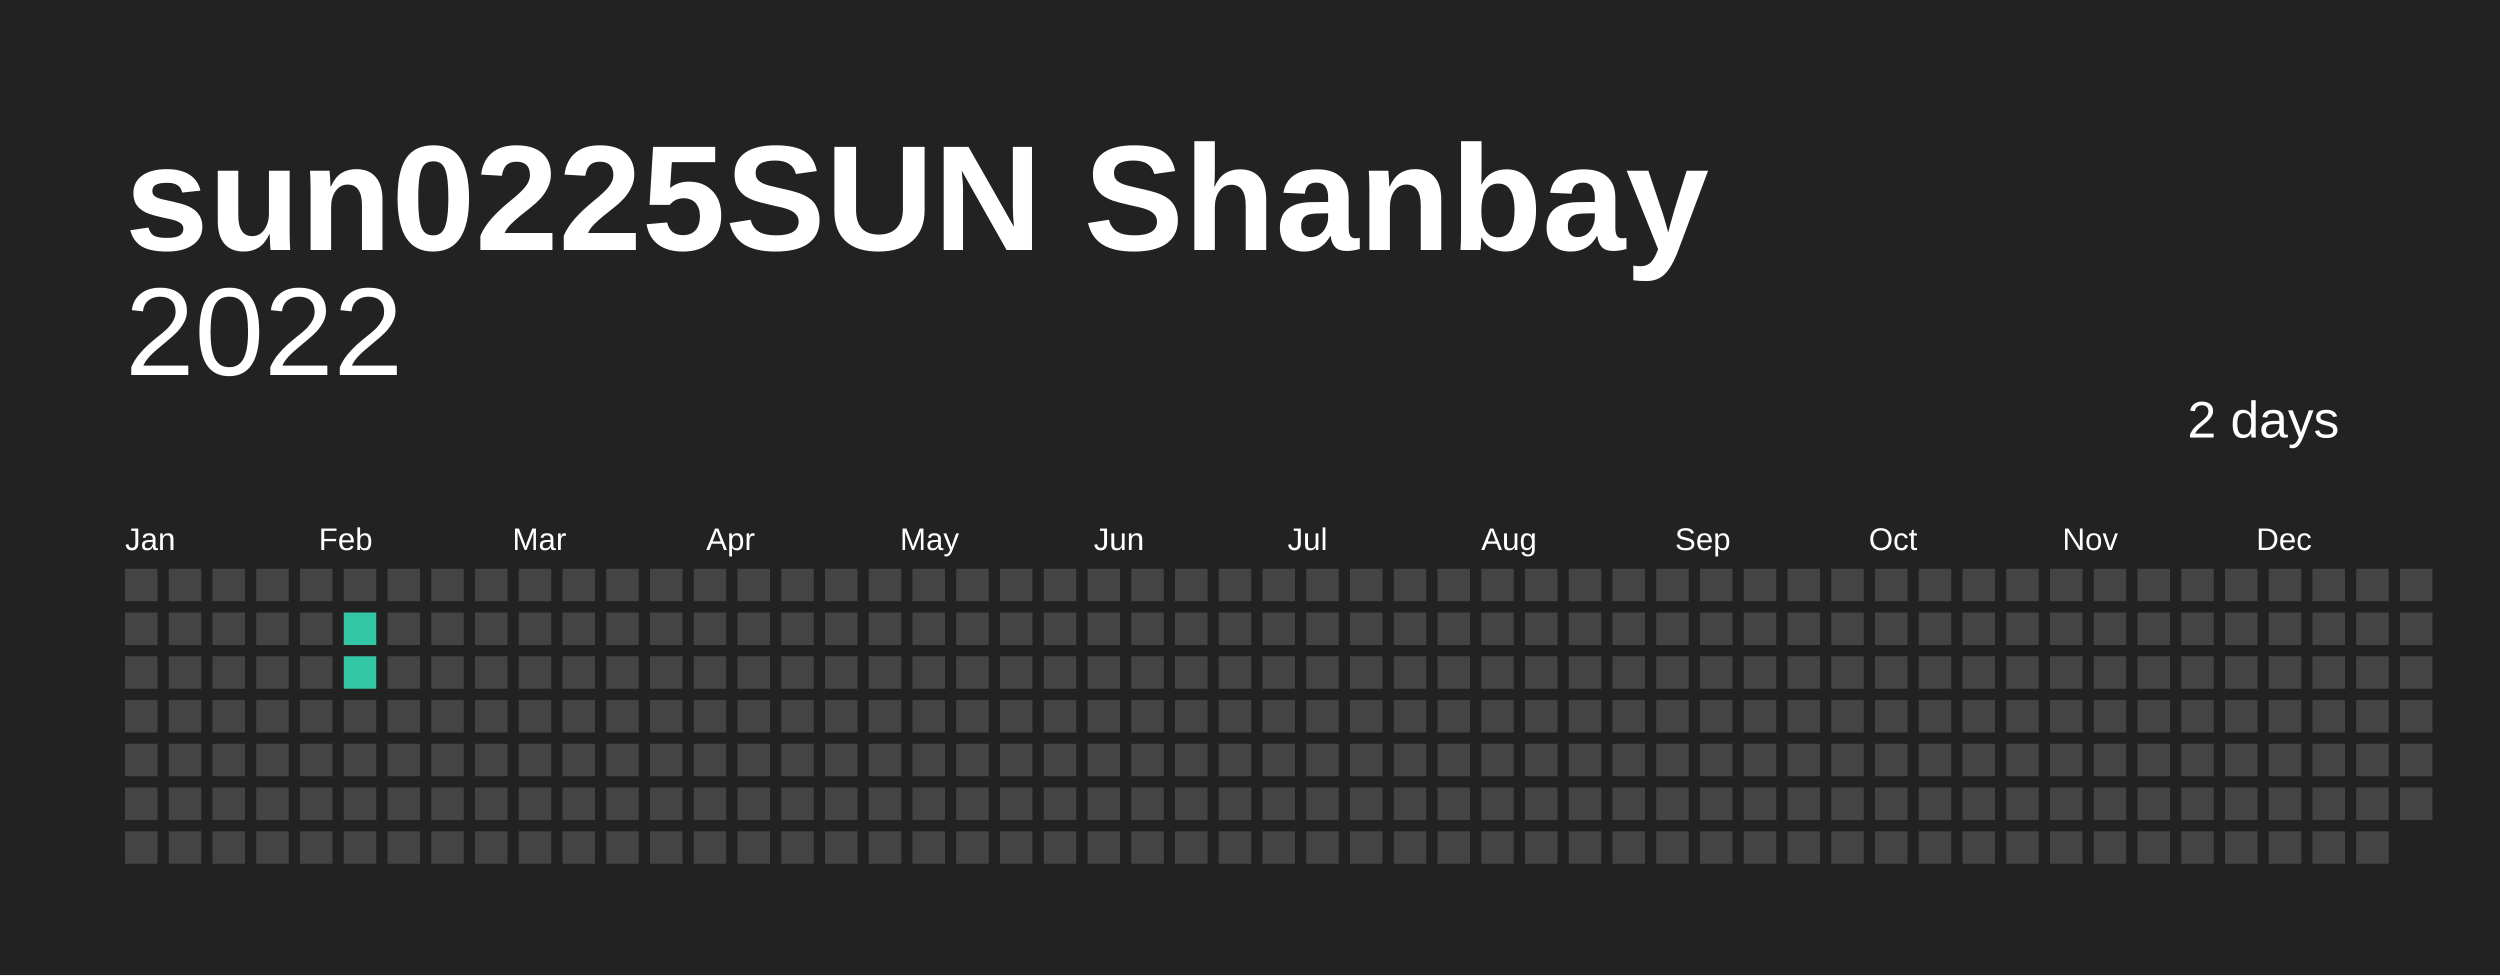
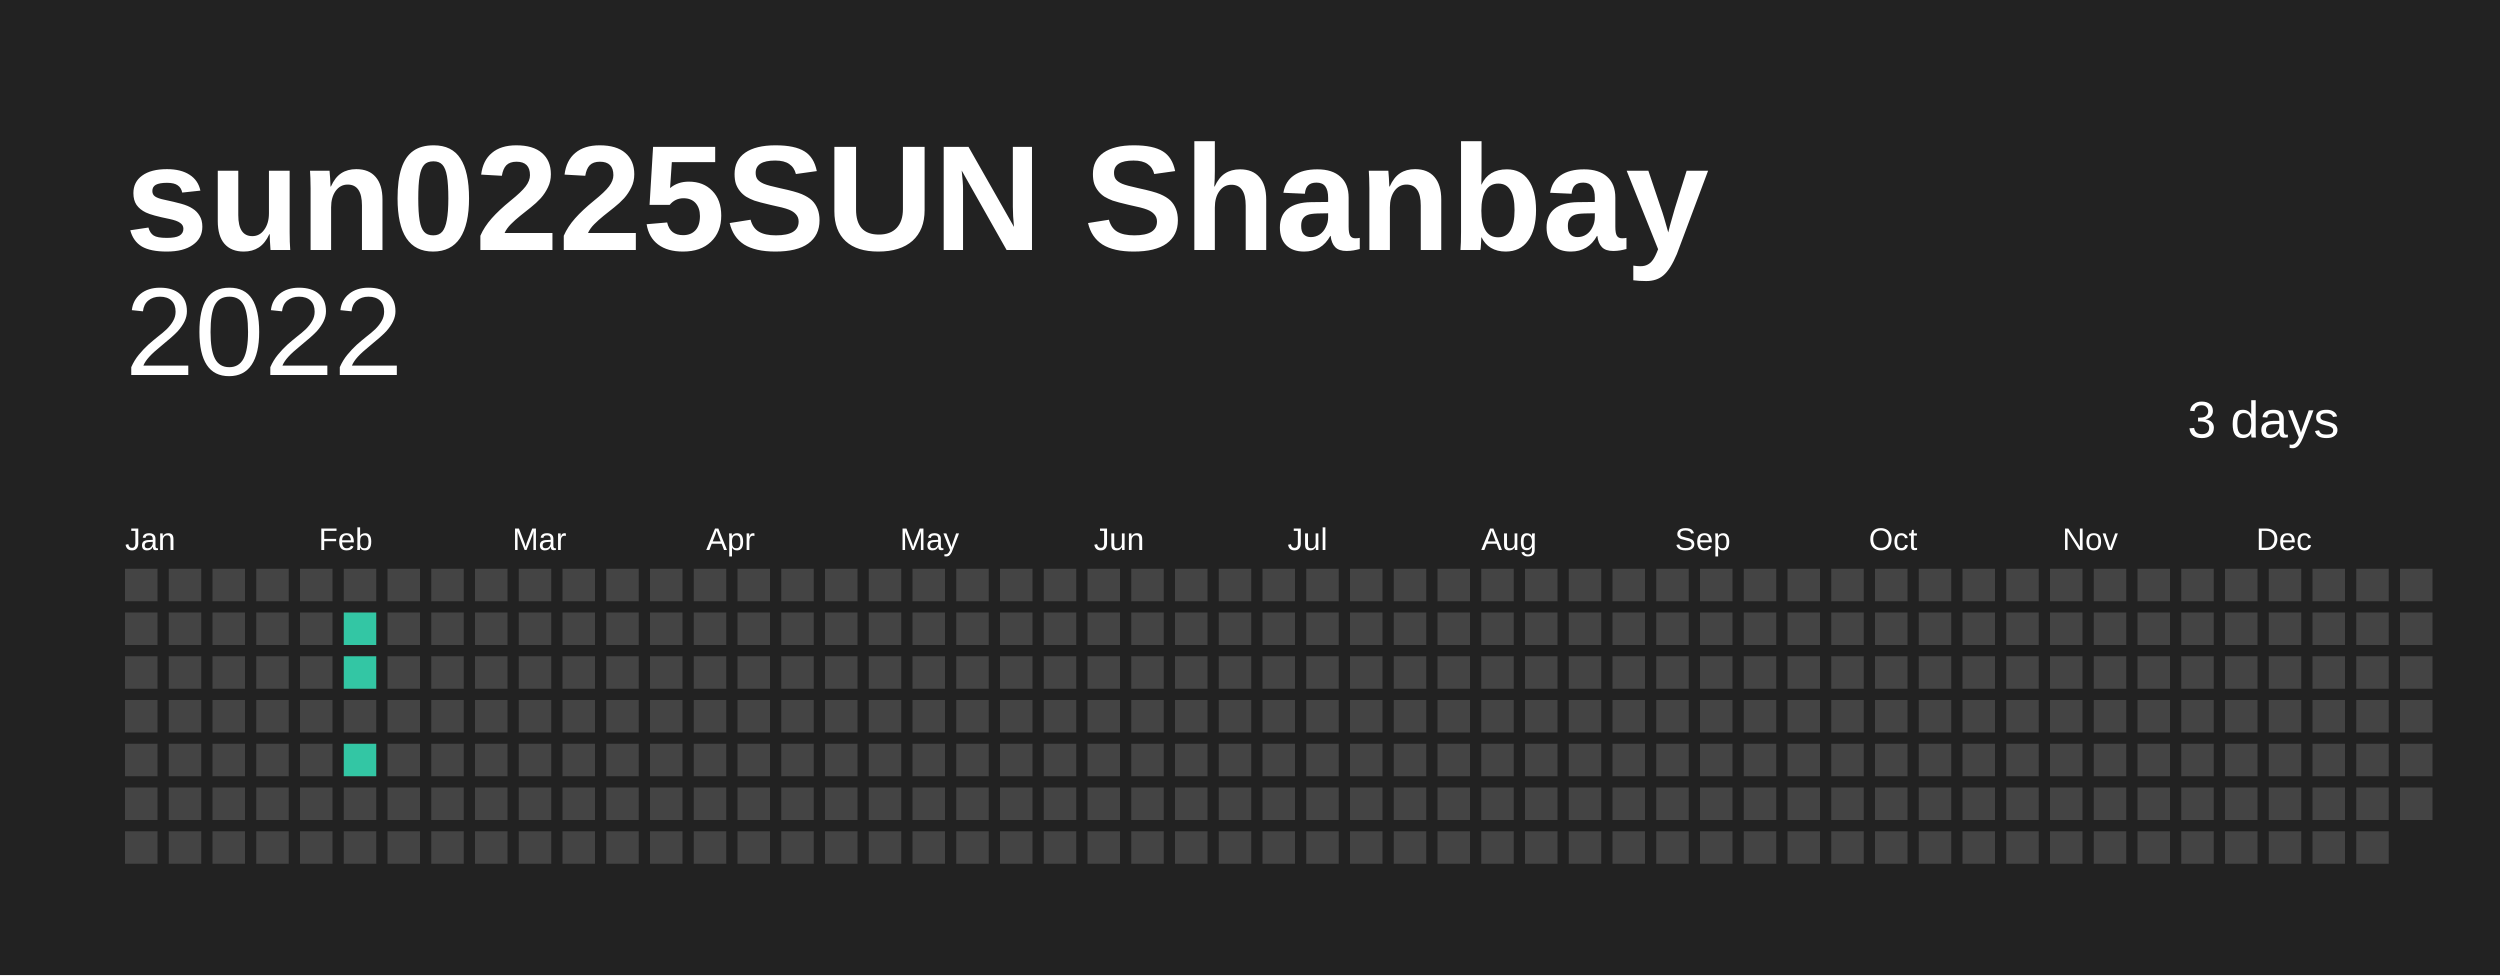
<svg xmlns="http://www.w3.org/2000/svg" baseProfile="full" height="78mm" version="1.1" viewBox="0,0,200,78" width="200mm">
  <defs />
  <rect fill="#222222" height="78" width="200" x="0" y="0" />
  <text fill="#FFFFFF" style="font-size:12px; font-family:Arial; font-weight:bold;" x="10" y="20">sun0225SUN Shanbay</text>
  <text alignment-baseline="hanging" fill="#FFFFFF" style="font-size:10.0px; font-family:Arial;" x="10" y="30">2022</text>
-   <text alignment-baseline="hanging" fill="#FFFFFF" style="font-size:4.125px; font-family:Arial;" x="175" y="35">2 days</text>
+   <text alignment-baseline="hanging" fill="#FFFFFF" style="font-size:4.125px; font-family:Arial;" x="175" y="35">3 days</text>
  <text fill="#FFFFFF" style="font-size:2.5px; font-family:Arial" x="10.0" y="44">Jan</text>
  <text fill="#FFFFFF" style="font-size:2.5px; font-family:Arial" x="25.5" y="44">Feb</text>
  <text fill="#FFFFFF" style="font-size:2.5px; font-family:Arial" x="41.0" y="44">Mar</text>
  <text fill="#FFFFFF" style="font-size:2.5px; font-family:Arial" x="56.5" y="44">Apr</text>
  <text fill="#FFFFFF" style="font-size:2.5px; font-family:Arial" x="72.0" y="44">May</text>
  <text fill="#FFFFFF" style="font-size:2.5px; font-family:Arial" x="87.5" y="44">Jun</text>
  <text fill="#FFFFFF" style="font-size:2.5px; font-family:Arial" x="103.0" y="44">Jul</text>
  <text fill="#FFFFFF" style="font-size:2.5px; font-family:Arial" x="118.5" y="44">Aug</text>
  <text fill="#FFFFFF" style="font-size:2.5px; font-family:Arial" x="134.0" y="44">Sep</text>
  <text fill="#FFFFFF" style="font-size:2.5px; font-family:Arial" x="149.5" y="44">Oct</text>
  <text fill="#FFFFFF" style="font-size:2.5px; font-family:Arial" x="165.0" y="44">Nov</text>
  <text fill="#FFFFFF" style="font-size:2.5px; font-family:Arial" x="180.5" y="44">Dec</text>
  <rect fill="#444444" height="2.6" width="2.6" x="10.0" y="45.5" />
  <rect fill="#444444" height="2.6" width="2.6" x="10.0" y="49.0" />
  <rect fill="#444444" height="2.6" width="2.6" x="10.0" y="52.5" />
  <rect fill="#444444" height="2.6" width="2.6" x="10.0" y="56.0" />
  <rect fill="#444444" height="2.6" width="2.6" x="10.0" y="59.5" />
  <rect fill="#444444" height="2.6" width="2.6" x="10.0" y="63.0" />
  <rect fill="#444444" height="2.6" width="2.6" x="10.0" y="66.5" />
  <rect fill="#444444" height="2.6" width="2.6" x="13.5" y="45.5" />
  <rect fill="#444444" height="2.6" width="2.6" x="13.5" y="49.0" />
  <rect fill="#444444" height="2.6" width="2.6" x="13.5" y="52.5" />
  <rect fill="#444444" height="2.6" width="2.6" x="13.5" y="56.0" />
  <rect fill="#444444" height="2.6" width="2.6" x="13.5" y="59.5" />
  <rect fill="#444444" height="2.6" width="2.6" x="13.5" y="63.0" />
  <rect fill="#444444" height="2.6" width="2.6" x="13.5" y="66.5" />
  <rect fill="#444444" height="2.6" width="2.6" x="17.0" y="45.5" />
  <rect fill="#444444" height="2.6" width="2.6" x="17.0" y="49.0" />
  <rect fill="#444444" height="2.6" width="2.6" x="17.0" y="52.5" />
  <rect fill="#444444" height="2.6" width="2.6" x="17.0" y="56.0" />
  <rect fill="#444444" height="2.6" width="2.6" x="17.0" y="59.5" />
  <rect fill="#444444" height="2.6" width="2.6" x="17.0" y="63.0" />
  <rect fill="#444444" height="2.6" width="2.6" x="17.0" y="66.5" />
  <rect fill="#444444" height="2.6" width="2.6" x="20.5" y="45.5" />
  <rect fill="#444444" height="2.6" width="2.6" x="20.5" y="49.0" />
  <rect fill="#444444" height="2.6" width="2.6" x="20.5" y="52.5" />
  <rect fill="#444444" height="2.6" width="2.6" x="20.5" y="56.0" />
  <rect fill="#444444" height="2.6" width="2.6" x="20.5" y="59.5" />
  <rect fill="#444444" height="2.6" width="2.6" x="20.5" y="63.0" />
  <rect fill="#444444" height="2.6" width="2.6" x="20.5" y="66.5" />
  <rect fill="#444444" height="2.6" width="2.6" x="24.0" y="45.5" />
  <rect fill="#444444" height="2.6" width="2.6" x="24.0" y="49.0" />
  <rect fill="#444444" height="2.6" width="2.6" x="24.0" y="52.5" />
  <rect fill="#444444" height="2.6" width="2.6" x="24.0" y="56.0" />
  <rect fill="#444444" height="2.6" width="2.6" x="24.0" y="59.5" />
  <rect fill="#444444" height="2.6" width="2.6" x="24.0" y="63.0" />
  <rect fill="#444444" height="2.6" width="2.6" x="24.0" y="66.5" />
  <rect fill="#444444" height="2.6" width="2.6" x="27.5" y="45.5" />
  <rect fill="#33C6A4" height="2.6" width="2.6" x="27.5" y="49.0" />
  <rect fill="#33C6A4" height="2.6" width="2.6" x="27.5" y="52.5" />
  <rect fill="#444444" height="2.6" width="2.6" x="27.5" y="56.0" />
-   <rect fill="#444444" height="2.6" width="2.6" x="27.5" y="59.5" />
+   <rect fill="#33C6A4" height="2.6" width="2.6" x="27.5" y="59.5" />
  <rect fill="#444444" height="2.6" width="2.6" x="27.5" y="63.0" />
  <rect fill="#444444" height="2.6" width="2.6" x="27.5" y="66.5" />
  <rect fill="#444444" height="2.6" width="2.6" x="31.0" y="45.5" />
  <rect fill="#444444" height="2.6" width="2.6" x="31.0" y="49.0" />
  <rect fill="#444444" height="2.6" width="2.6" x="31.0" y="52.5" />
  <rect fill="#444444" height="2.6" width="2.6" x="31.0" y="56.0" />
  <rect fill="#444444" height="2.6" width="2.6" x="31.0" y="59.5" />
  <rect fill="#444444" height="2.6" width="2.6" x="31.0" y="63.0" />
  <rect fill="#444444" height="2.6" width="2.6" x="31.0" y="66.5" />
  <rect fill="#444444" height="2.6" width="2.6" x="34.5" y="45.5" />
  <rect fill="#444444" height="2.6" width="2.6" x="34.5" y="49.0" />
  <rect fill="#444444" height="2.6" width="2.6" x="34.5" y="52.5" />
  <rect fill="#444444" height="2.6" width="2.6" x="34.5" y="56.0" />
  <rect fill="#444444" height="2.6" width="2.6" x="34.5" y="59.5" />
  <rect fill="#444444" height="2.6" width="2.6" x="34.5" y="63.0" />
  <rect fill="#444444" height="2.6" width="2.6" x="34.5" y="66.5" />
  <rect fill="#444444" height="2.6" width="2.6" x="38.0" y="45.5" />
  <rect fill="#444444" height="2.6" width="2.6" x="38.0" y="49.0" />
  <rect fill="#444444" height="2.6" width="2.6" x="38.0" y="52.5" />
  <rect fill="#444444" height="2.6" width="2.6" x="38.0" y="56.0" />
  <rect fill="#444444" height="2.6" width="2.6" x="38.0" y="59.5" />
  <rect fill="#444444" height="2.6" width="2.6" x="38.0" y="63.0" />
  <rect fill="#444444" height="2.6" width="2.6" x="38.0" y="66.5" />
  <rect fill="#444444" height="2.6" width="2.6" x="41.5" y="45.5" />
  <rect fill="#444444" height="2.6" width="2.6" x="41.5" y="49.0" />
  <rect fill="#444444" height="2.6" width="2.6" x="41.5" y="52.5" />
  <rect fill="#444444" height="2.6" width="2.6" x="41.5" y="56.0" />
  <rect fill="#444444" height="2.6" width="2.6" x="41.5" y="59.5" />
  <rect fill="#444444" height="2.6" width="2.6" x="41.5" y="63.0" />
  <rect fill="#444444" height="2.6" width="2.6" x="41.5" y="66.5" />
  <rect fill="#444444" height="2.6" width="2.6" x="45.0" y="45.5" />
  <rect fill="#444444" height="2.6" width="2.6" x="45.0" y="49.0" />
  <rect fill="#444444" height="2.6" width="2.6" x="45.0" y="52.5" />
  <rect fill="#444444" height="2.6" width="2.6" x="45.0" y="56.0" />
  <rect fill="#444444" height="2.6" width="2.6" x="45.0" y="59.5" />
  <rect fill="#444444" height="2.6" width="2.6" x="45.0" y="63.0" />
  <rect fill="#444444" height="2.6" width="2.6" x="45.0" y="66.5" />
  <rect fill="#444444" height="2.6" width="2.6" x="48.5" y="45.5" />
  <rect fill="#444444" height="2.6" width="2.6" x="48.5" y="49.0" />
  <rect fill="#444444" height="2.6" width="2.6" x="48.5" y="52.5" />
  <rect fill="#444444" height="2.6" width="2.6" x="48.5" y="56.0" />
  <rect fill="#444444" height="2.6" width="2.6" x="48.5" y="59.5" />
  <rect fill="#444444" height="2.6" width="2.6" x="48.5" y="63.0" />
  <rect fill="#444444" height="2.6" width="2.6" x="48.5" y="66.5" />
  <rect fill="#444444" height="2.6" width="2.6" x="52.0" y="45.5" />
  <rect fill="#444444" height="2.6" width="2.6" x="52.0" y="49.0" />
  <rect fill="#444444" height="2.6" width="2.6" x="52.0" y="52.5" />
  <rect fill="#444444" height="2.6" width="2.6" x="52.0" y="56.0" />
  <rect fill="#444444" height="2.6" width="2.6" x="52.0" y="59.5" />
  <rect fill="#444444" height="2.6" width="2.6" x="52.0" y="63.0" />
  <rect fill="#444444" height="2.6" width="2.6" x="52.0" y="66.5" />
  <rect fill="#444444" height="2.6" width="2.6" x="55.5" y="45.5" />
  <rect fill="#444444" height="2.6" width="2.6" x="55.5" y="49.0" />
  <rect fill="#444444" height="2.6" width="2.6" x="55.5" y="52.5" />
  <rect fill="#444444" height="2.6" width="2.6" x="55.5" y="56.0" />
  <rect fill="#444444" height="2.6" width="2.6" x="55.5" y="59.5" />
  <rect fill="#444444" height="2.6" width="2.6" x="55.5" y="63.0" />
  <rect fill="#444444" height="2.6" width="2.6" x="55.5" y="66.5" />
  <rect fill="#444444" height="2.6" width="2.6" x="59.0" y="45.5" />
  <rect fill="#444444" height="2.6" width="2.6" x="59.0" y="49.0" />
  <rect fill="#444444" height="2.6" width="2.6" x="59.0" y="52.5" />
  <rect fill="#444444" height="2.6" width="2.6" x="59.0" y="56.0" />
  <rect fill="#444444" height="2.6" width="2.6" x="59.0" y="59.5" />
  <rect fill="#444444" height="2.6" width="2.6" x="59.0" y="63.0" />
  <rect fill="#444444" height="2.6" width="2.6" x="59.0" y="66.5" />
  <rect fill="#444444" height="2.6" width="2.6" x="62.5" y="45.5" />
  <rect fill="#444444" height="2.6" width="2.6" x="62.5" y="49.0" />
  <rect fill="#444444" height="2.6" width="2.6" x="62.5" y="52.5" />
  <rect fill="#444444" height="2.6" width="2.6" x="62.5" y="56.0" />
  <rect fill="#444444" height="2.6" width="2.6" x="62.5" y="59.5" />
  <rect fill="#444444" height="2.6" width="2.6" x="62.5" y="63.0" />
  <rect fill="#444444" height="2.6" width="2.6" x="62.5" y="66.5" />
  <rect fill="#444444" height="2.6" width="2.6" x="66.0" y="45.5" />
  <rect fill="#444444" height="2.6" width="2.6" x="66.0" y="49.0" />
  <rect fill="#444444" height="2.6" width="2.6" x="66.0" y="52.5" />
  <rect fill="#444444" height="2.6" width="2.6" x="66.0" y="56.0" />
  <rect fill="#444444" height="2.6" width="2.6" x="66.0" y="59.5" />
  <rect fill="#444444" height="2.6" width="2.6" x="66.0" y="63.0" />
  <rect fill="#444444" height="2.6" width="2.6" x="66.0" y="66.5" />
  <rect fill="#444444" height="2.6" width="2.6" x="69.5" y="45.5" />
  <rect fill="#444444" height="2.6" width="2.6" x="69.5" y="49.0" />
  <rect fill="#444444" height="2.6" width="2.6" x="69.5" y="52.5" />
  <rect fill="#444444" height="2.6" width="2.6" x="69.5" y="56.0" />
  <rect fill="#444444" height="2.6" width="2.6" x="69.5" y="59.5" />
  <rect fill="#444444" height="2.6" width="2.6" x="69.5" y="63.0" />
  <rect fill="#444444" height="2.6" width="2.6" x="69.5" y="66.5" />
  <rect fill="#444444" height="2.6" width="2.6" x="73.0" y="45.5" />
  <rect fill="#444444" height="2.6" width="2.6" x="73.0" y="49.0" />
  <rect fill="#444444" height="2.6" width="2.6" x="73.0" y="52.5" />
  <rect fill="#444444" height="2.6" width="2.6" x="73.0" y="56.0" />
  <rect fill="#444444" height="2.6" width="2.6" x="73.0" y="59.5" />
  <rect fill="#444444" height="2.6" width="2.6" x="73.0" y="63.0" />
  <rect fill="#444444" height="2.6" width="2.6" x="73.0" y="66.5" />
  <rect fill="#444444" height="2.6" width="2.6" x="76.5" y="45.5" />
  <rect fill="#444444" height="2.6" width="2.6" x="76.5" y="49.0" />
  <rect fill="#444444" height="2.6" width="2.6" x="76.5" y="52.5" />
  <rect fill="#444444" height="2.6" width="2.6" x="76.5" y="56.0" />
  <rect fill="#444444" height="2.6" width="2.6" x="76.5" y="59.5" />
  <rect fill="#444444" height="2.6" width="2.6" x="76.5" y="63.0" />
  <rect fill="#444444" height="2.6" width="2.6" x="76.5" y="66.5" />
  <rect fill="#444444" height="2.6" width="2.6" x="80.0" y="45.5" />
  <rect fill="#444444" height="2.6" width="2.6" x="80.0" y="49.0" />
  <rect fill="#444444" height="2.6" width="2.6" x="80.0" y="52.5" />
  <rect fill="#444444" height="2.6" width="2.6" x="80.0" y="56.0" />
  <rect fill="#444444" height="2.6" width="2.6" x="80.0" y="59.5" />
  <rect fill="#444444" height="2.6" width="2.6" x="80.0" y="63.0" />
  <rect fill="#444444" height="2.6" width="2.6" x="80.0" y="66.5" />
  <rect fill="#444444" height="2.6" width="2.6" x="83.5" y="45.5" />
  <rect fill="#444444" height="2.6" width="2.6" x="83.5" y="49.0" />
  <rect fill="#444444" height="2.6" width="2.6" x="83.5" y="52.5" />
  <rect fill="#444444" height="2.6" width="2.6" x="83.5" y="56.0" />
  <rect fill="#444444" height="2.6" width="2.6" x="83.5" y="59.5" />
  <rect fill="#444444" height="2.6" width="2.6" x="83.5" y="63.0" />
  <rect fill="#444444" height="2.6" width="2.6" x="83.5" y="66.5" />
  <rect fill="#444444" height="2.6" width="2.6" x="87.0" y="45.5" />
  <rect fill="#444444" height="2.6" width="2.6" x="87.0" y="49.0" />
  <rect fill="#444444" height="2.6" width="2.6" x="87.0" y="52.5" />
  <rect fill="#444444" height="2.6" width="2.6" x="87.0" y="56.0" />
  <rect fill="#444444" height="2.6" width="2.6" x="87.0" y="59.5" />
  <rect fill="#444444" height="2.6" width="2.6" x="87.0" y="63.0" />
  <rect fill="#444444" height="2.6" width="2.6" x="87.0" y="66.5" />
  <rect fill="#444444" height="2.6" width="2.6" x="90.5" y="45.5" />
  <rect fill="#444444" height="2.6" width="2.6" x="90.5" y="49.0" />
  <rect fill="#444444" height="2.6" width="2.6" x="90.5" y="52.5" />
  <rect fill="#444444" height="2.6" width="2.6" x="90.5" y="56.0" />
  <rect fill="#444444" height="2.6" width="2.6" x="90.5" y="59.5" />
  <rect fill="#444444" height="2.6" width="2.6" x="90.5" y="63.0" />
  <rect fill="#444444" height="2.6" width="2.6" x="90.5" y="66.5" />
  <rect fill="#444444" height="2.6" width="2.6" x="94.0" y="45.5" />
  <rect fill="#444444" height="2.6" width="2.6" x="94.0" y="49.0" />
  <rect fill="#444444" height="2.6" width="2.6" x="94.0" y="52.5" />
  <rect fill="#444444" height="2.6" width="2.6" x="94.0" y="56.0" />
  <rect fill="#444444" height="2.6" width="2.6" x="94.0" y="59.5" />
  <rect fill="#444444" height="2.6" width="2.6" x="94.0" y="63.0" />
  <rect fill="#444444" height="2.6" width="2.6" x="94.0" y="66.5" />
  <rect fill="#444444" height="2.6" width="2.6" x="97.5" y="45.5" />
  <rect fill="#444444" height="2.6" width="2.6" x="97.5" y="49.0" />
  <rect fill="#444444" height="2.6" width="2.6" x="97.5" y="52.5" />
  <rect fill="#444444" height="2.6" width="2.6" x="97.5" y="56.0" />
  <rect fill="#444444" height="2.6" width="2.6" x="97.5" y="59.5" />
  <rect fill="#444444" height="2.6" width="2.6" x="97.5" y="63.0" />
  <rect fill="#444444" height="2.6" width="2.6" x="97.5" y="66.5" />
  <rect fill="#444444" height="2.6" width="2.6" x="101.0" y="45.5" />
  <rect fill="#444444" height="2.6" width="2.6" x="101.0" y="49.0" />
  <rect fill="#444444" height="2.6" width="2.6" x="101.0" y="52.5" />
  <rect fill="#444444" height="2.6" width="2.6" x="101.0" y="56.0" />
  <rect fill="#444444" height="2.6" width="2.6" x="101.0" y="59.5" />
  <rect fill="#444444" height="2.6" width="2.6" x="101.0" y="63.0" />
  <rect fill="#444444" height="2.6" width="2.6" x="101.0" y="66.5" />
  <rect fill="#444444" height="2.6" width="2.6" x="104.5" y="45.5" />
  <rect fill="#444444" height="2.6" width="2.6" x="104.5" y="49.0" />
  <rect fill="#444444" height="2.6" width="2.6" x="104.5" y="52.5" />
  <rect fill="#444444" height="2.6" width="2.6" x="104.5" y="56.0" />
  <rect fill="#444444" height="2.6" width="2.6" x="104.5" y="59.5" />
  <rect fill="#444444" height="2.6" width="2.6" x="104.5" y="63.0" />
  <rect fill="#444444" height="2.6" width="2.6" x="104.5" y="66.5" />
  <rect fill="#444444" height="2.6" width="2.6" x="108.0" y="45.5" />
  <rect fill="#444444" height="2.6" width="2.6" x="108.0" y="49.0" />
  <rect fill="#444444" height="2.6" width="2.6" x="108.0" y="52.5" />
  <rect fill="#444444" height="2.6" width="2.6" x="108.0" y="56.0" />
  <rect fill="#444444" height="2.6" width="2.6" x="108.0" y="59.5" />
  <rect fill="#444444" height="2.6" width="2.6" x="108.0" y="63.0" />
  <rect fill="#444444" height="2.6" width="2.6" x="108.0" y="66.5" />
  <rect fill="#444444" height="2.6" width="2.6" x="111.5" y="45.5" />
  <rect fill="#444444" height="2.6" width="2.6" x="111.5" y="49.0" />
  <rect fill="#444444" height="2.6" width="2.6" x="111.5" y="52.5" />
  <rect fill="#444444" height="2.6" width="2.6" x="111.5" y="56.0" />
  <rect fill="#444444" height="2.6" width="2.6" x="111.5" y="59.5" />
  <rect fill="#444444" height="2.6" width="2.6" x="111.5" y="63.0" />
  <rect fill="#444444" height="2.6" width="2.6" x="111.5" y="66.5" />
  <rect fill="#444444" height="2.6" width="2.6" x="115.0" y="45.5" />
  <rect fill="#444444" height="2.6" width="2.6" x="115.0" y="49.0" />
  <rect fill="#444444" height="2.6" width="2.6" x="115.0" y="52.5" />
  <rect fill="#444444" height="2.6" width="2.6" x="115.0" y="56.0" />
  <rect fill="#444444" height="2.6" width="2.6" x="115.0" y="59.5" />
  <rect fill="#444444" height="2.6" width="2.6" x="115.0" y="63.0" />
  <rect fill="#444444" height="2.6" width="2.6" x="115.0" y="66.5" />
  <rect fill="#444444" height="2.6" width="2.6" x="118.5" y="45.5" />
  <rect fill="#444444" height="2.6" width="2.6" x="118.5" y="49.0" />
  <rect fill="#444444" height="2.6" width="2.6" x="118.5" y="52.5" />
  <rect fill="#444444" height="2.6" width="2.6" x="118.5" y="56.0" />
  <rect fill="#444444" height="2.6" width="2.6" x="118.5" y="59.5" />
  <rect fill="#444444" height="2.6" width="2.6" x="118.5" y="63.0" />
  <rect fill="#444444" height="2.6" width="2.6" x="118.5" y="66.5" />
  <rect fill="#444444" height="2.6" width="2.6" x="122.0" y="45.5" />
  <rect fill="#444444" height="2.6" width="2.6" x="122.0" y="49.0" />
  <rect fill="#444444" height="2.6" width="2.6" x="122.0" y="52.5" />
  <rect fill="#444444" height="2.6" width="2.6" x="122.0" y="56.0" />
  <rect fill="#444444" height="2.6" width="2.6" x="122.0" y="59.5" />
  <rect fill="#444444" height="2.6" width="2.6" x="122.0" y="63.0" />
  <rect fill="#444444" height="2.6" width="2.6" x="122.0" y="66.5" />
  <rect fill="#444444" height="2.6" width="2.6" x="125.5" y="45.5" />
  <rect fill="#444444" height="2.6" width="2.6" x="125.5" y="49.0" />
  <rect fill="#444444" height="2.6" width="2.6" x="125.5" y="52.5" />
  <rect fill="#444444" height="2.6" width="2.6" x="125.5" y="56.0" />
  <rect fill="#444444" height="2.6" width="2.6" x="125.5" y="59.5" />
  <rect fill="#444444" height="2.6" width="2.6" x="125.5" y="63.0" />
  <rect fill="#444444" height="2.6" width="2.6" x="125.5" y="66.5" />
  <rect fill="#444444" height="2.6" width="2.6" x="129.0" y="45.5" />
  <rect fill="#444444" height="2.6" width="2.6" x="129.0" y="49.0" />
  <rect fill="#444444" height="2.6" width="2.6" x="129.0" y="52.5" />
  <rect fill="#444444" height="2.6" width="2.6" x="129.0" y="56.0" />
  <rect fill="#444444" height="2.6" width="2.6" x="129.0" y="59.5" />
  <rect fill="#444444" height="2.6" width="2.6" x="129.0" y="63.0" />
  <rect fill="#444444" height="2.6" width="2.6" x="129.0" y="66.5" />
  <rect fill="#444444" height="2.6" width="2.6" x="132.5" y="45.5" />
  <rect fill="#444444" height="2.6" width="2.6" x="132.5" y="49.0" />
  <rect fill="#444444" height="2.6" width="2.6" x="132.5" y="52.5" />
  <rect fill="#444444" height="2.6" width="2.6" x="132.5" y="56.0" />
  <rect fill="#444444" height="2.6" width="2.6" x="132.5" y="59.5" />
  <rect fill="#444444" height="2.6" width="2.6" x="132.5" y="63.0" />
  <rect fill="#444444" height="2.6" width="2.6" x="132.5" y="66.5" />
  <rect fill="#444444" height="2.6" width="2.6" x="136.0" y="45.5" />
  <rect fill="#444444" height="2.6" width="2.6" x="136.0" y="49.0" />
  <rect fill="#444444" height="2.6" width="2.6" x="136.0" y="52.5" />
  <rect fill="#444444" height="2.6" width="2.6" x="136.0" y="56.0" />
  <rect fill="#444444" height="2.6" width="2.6" x="136.0" y="59.5" />
  <rect fill="#444444" height="2.6" width="2.6" x="136.0" y="63.0" />
  <rect fill="#444444" height="2.6" width="2.6" x="136.0" y="66.5" />
  <rect fill="#444444" height="2.6" width="2.6" x="139.5" y="45.5" />
  <rect fill="#444444" height="2.6" width="2.6" x="139.5" y="49.0" />
  <rect fill="#444444" height="2.6" width="2.6" x="139.5" y="52.5" />
  <rect fill="#444444" height="2.6" width="2.6" x="139.5" y="56.0" />
  <rect fill="#444444" height="2.6" width="2.6" x="139.5" y="59.5" />
  <rect fill="#444444" height="2.6" width="2.6" x="139.5" y="63.0" />
  <rect fill="#444444" height="2.6" width="2.6" x="139.5" y="66.5" />
  <rect fill="#444444" height="2.6" width="2.6" x="143.0" y="45.5" />
  <rect fill="#444444" height="2.6" width="2.6" x="143.0" y="49.0" />
  <rect fill="#444444" height="2.6" width="2.6" x="143.0" y="52.5" />
  <rect fill="#444444" height="2.6" width="2.6" x="143.0" y="56.0" />
  <rect fill="#444444" height="2.6" width="2.6" x="143.0" y="59.5" />
  <rect fill="#444444" height="2.6" width="2.6" x="143.0" y="63.0" />
  <rect fill="#444444" height="2.6" width="2.6" x="143.0" y="66.5" />
  <rect fill="#444444" height="2.6" width="2.6" x="146.5" y="45.5" />
  <rect fill="#444444" height="2.6" width="2.6" x="146.5" y="49.0" />
  <rect fill="#444444" height="2.6" width="2.6" x="146.5" y="52.5" />
  <rect fill="#444444" height="2.6" width="2.6" x="146.5" y="56.0" />
  <rect fill="#444444" height="2.6" width="2.6" x="146.5" y="59.5" />
  <rect fill="#444444" height="2.6" width="2.6" x="146.5" y="63.0" />
  <rect fill="#444444" height="2.6" width="2.6" x="146.5" y="66.5" />
  <rect fill="#444444" height="2.6" width="2.6" x="150.0" y="45.5" />
  <rect fill="#444444" height="2.6" width="2.6" x="150.0" y="49.0" />
  <rect fill="#444444" height="2.6" width="2.6" x="150.0" y="52.5" />
  <rect fill="#444444" height="2.6" width="2.6" x="150.0" y="56.0" />
  <rect fill="#444444" height="2.6" width="2.6" x="150.0" y="59.5" />
  <rect fill="#444444" height="2.6" width="2.6" x="150.0" y="63.0" />
  <rect fill="#444444" height="2.6" width="2.6" x="150.0" y="66.5" />
  <rect fill="#444444" height="2.6" width="2.6" x="153.5" y="45.5" />
  <rect fill="#444444" height="2.6" width="2.6" x="153.5" y="49.0" />
  <rect fill="#444444" height="2.6" width="2.6" x="153.5" y="52.5" />
  <rect fill="#444444" height="2.6" width="2.6" x="153.5" y="56.0" />
  <rect fill="#444444" height="2.6" width="2.6" x="153.5" y="59.5" />
  <rect fill="#444444" height="2.6" width="2.6" x="153.5" y="63.0" />
  <rect fill="#444444" height="2.6" width="2.6" x="153.5" y="66.5" />
  <rect fill="#444444" height="2.6" width="2.6" x="157.0" y="45.5" />
  <rect fill="#444444" height="2.6" width="2.6" x="157.0" y="49.0" />
  <rect fill="#444444" height="2.6" width="2.6" x="157.0" y="52.5" />
  <rect fill="#444444" height="2.6" width="2.6" x="157.0" y="56.0" />
  <rect fill="#444444" height="2.6" width="2.6" x="157.0" y="59.5" />
  <rect fill="#444444" height="2.6" width="2.6" x="157.0" y="63.0" />
  <rect fill="#444444" height="2.6" width="2.6" x="157.0" y="66.5" />
  <rect fill="#444444" height="2.6" width="2.6" x="160.5" y="45.5" />
  <rect fill="#444444" height="2.6" width="2.6" x="160.5" y="49.0" />
  <rect fill="#444444" height="2.6" width="2.6" x="160.5" y="52.5" />
  <rect fill="#444444" height="2.6" width="2.6" x="160.5" y="56.0" />
  <rect fill="#444444" height="2.6" width="2.6" x="160.5" y="59.5" />
  <rect fill="#444444" height="2.6" width="2.6" x="160.5" y="63.0" />
  <rect fill="#444444" height="2.6" width="2.6" x="160.5" y="66.5" />
  <rect fill="#444444" height="2.6" width="2.6" x="164.0" y="45.5" />
  <rect fill="#444444" height="2.6" width="2.6" x="164.0" y="49.0" />
  <rect fill="#444444" height="2.6" width="2.6" x="164.0" y="52.5" />
  <rect fill="#444444" height="2.6" width="2.6" x="164.0" y="56.0" />
  <rect fill="#444444" height="2.6" width="2.6" x="164.0" y="59.5" />
  <rect fill="#444444" height="2.6" width="2.6" x="164.0" y="63.0" />
  <rect fill="#444444" height="2.6" width="2.6" x="164.0" y="66.5" />
  <rect fill="#444444" height="2.6" width="2.6" x="167.5" y="45.5" />
  <rect fill="#444444" height="2.6" width="2.6" x="167.5" y="49.0" />
  <rect fill="#444444" height="2.6" width="2.6" x="167.5" y="52.5" />
  <rect fill="#444444" height="2.6" width="2.6" x="167.5" y="56.0" />
  <rect fill="#444444" height="2.6" width="2.6" x="167.5" y="59.5" />
  <rect fill="#444444" height="2.6" width="2.6" x="167.5" y="63.0" />
  <rect fill="#444444" height="2.6" width="2.6" x="167.5" y="66.5" />
  <rect fill="#444444" height="2.6" width="2.6" x="171.0" y="45.5" />
  <rect fill="#444444" height="2.6" width="2.6" x="171.0" y="49.0" />
  <rect fill="#444444" height="2.6" width="2.6" x="171.0" y="52.5" />
  <rect fill="#444444" height="2.6" width="2.6" x="171.0" y="56.0" />
  <rect fill="#444444" height="2.6" width="2.6" x="171.0" y="59.5" />
  <rect fill="#444444" height="2.6" width="2.6" x="171.0" y="63.0" />
  <rect fill="#444444" height="2.6" width="2.6" x="171.0" y="66.5" />
  <rect fill="#444444" height="2.6" width="2.6" x="174.5" y="45.5" />
  <rect fill="#444444" height="2.6" width="2.6" x="174.5" y="49.0" />
  <rect fill="#444444" height="2.6" width="2.6" x="174.5" y="52.5" />
  <rect fill="#444444" height="2.6" width="2.6" x="174.5" y="56.0" />
  <rect fill="#444444" height="2.6" width="2.6" x="174.5" y="59.5" />
  <rect fill="#444444" height="2.6" width="2.6" x="174.5" y="63.0" />
  <rect fill="#444444" height="2.6" width="2.6" x="174.5" y="66.5" />
  <rect fill="#444444" height="2.6" width="2.6" x="178.0" y="45.5" />
  <rect fill="#444444" height="2.6" width="2.6" x="178.0" y="49.0" />
  <rect fill="#444444" height="2.6" width="2.6" x="178.0" y="52.5" />
  <rect fill="#444444" height="2.6" width="2.6" x="178.0" y="56.0" />
  <rect fill="#444444" height="2.6" width="2.6" x="178.0" y="59.5" />
  <rect fill="#444444" height="2.6" width="2.6" x="178.0" y="63.0" />
  <rect fill="#444444" height="2.6" width="2.6" x="178.0" y="66.5" />
  <rect fill="#444444" height="2.6" width="2.6" x="181.5" y="45.5" />
  <rect fill="#444444" height="2.6" width="2.6" x="181.5" y="49.0" />
  <rect fill="#444444" height="2.6" width="2.6" x="181.5" y="52.5" />
  <rect fill="#444444" height="2.6" width="2.6" x="181.5" y="56.0" />
  <rect fill="#444444" height="2.6" width="2.6" x="181.5" y="59.5" />
  <rect fill="#444444" height="2.6" width="2.6" x="181.5" y="63.0" />
  <rect fill="#444444" height="2.6" width="2.6" x="181.5" y="66.5" />
  <rect fill="#444444" height="2.6" width="2.6" x="185.0" y="45.5" />
  <rect fill="#444444" height="2.6" width="2.6" x="185.0" y="49.0" />
  <rect fill="#444444" height="2.6" width="2.6" x="185.0" y="52.5" />
  <rect fill="#444444" height="2.6" width="2.6" x="185.0" y="56.0" />
  <rect fill="#444444" height="2.6" width="2.6" x="185.0" y="59.5" />
  <rect fill="#444444" height="2.6" width="2.6" x="185.0" y="63.0" />
  <rect fill="#444444" height="2.6" width="2.6" x="185.0" y="66.5" />
  <rect fill="#444444" height="2.6" width="2.6" x="188.5" y="45.5" />
  <rect fill="#444444" height="2.6" width="2.6" x="188.5" y="49.0" />
  <rect fill="#444444" height="2.6" width="2.6" x="188.5" y="52.5" />
  <rect fill="#444444" height="2.6" width="2.6" x="188.5" y="56.0" />
  <rect fill="#444444" height="2.6" width="2.6" x="188.5" y="59.5" />
  <rect fill="#444444" height="2.6" width="2.6" x="188.5" y="63.0" />
  <rect fill="#444444" height="2.6" width="2.6" x="188.5" y="66.5" />
  <rect fill="#444444" height="2.6" width="2.6" x="192.0" y="45.5" />
  <rect fill="#444444" height="2.6" width="2.6" x="192.0" y="49.0" />
  <rect fill="#444444" height="2.6" width="2.6" x="192.0" y="52.5" />
  <rect fill="#444444" height="2.6" width="2.6" x="192.0" y="56.0" />
  <rect fill="#444444" height="2.6" width="2.6" x="192.0" y="59.5" />
  <rect fill="#444444" height="2.6" width="2.6" x="192.0" y="63.0" />
</svg>
